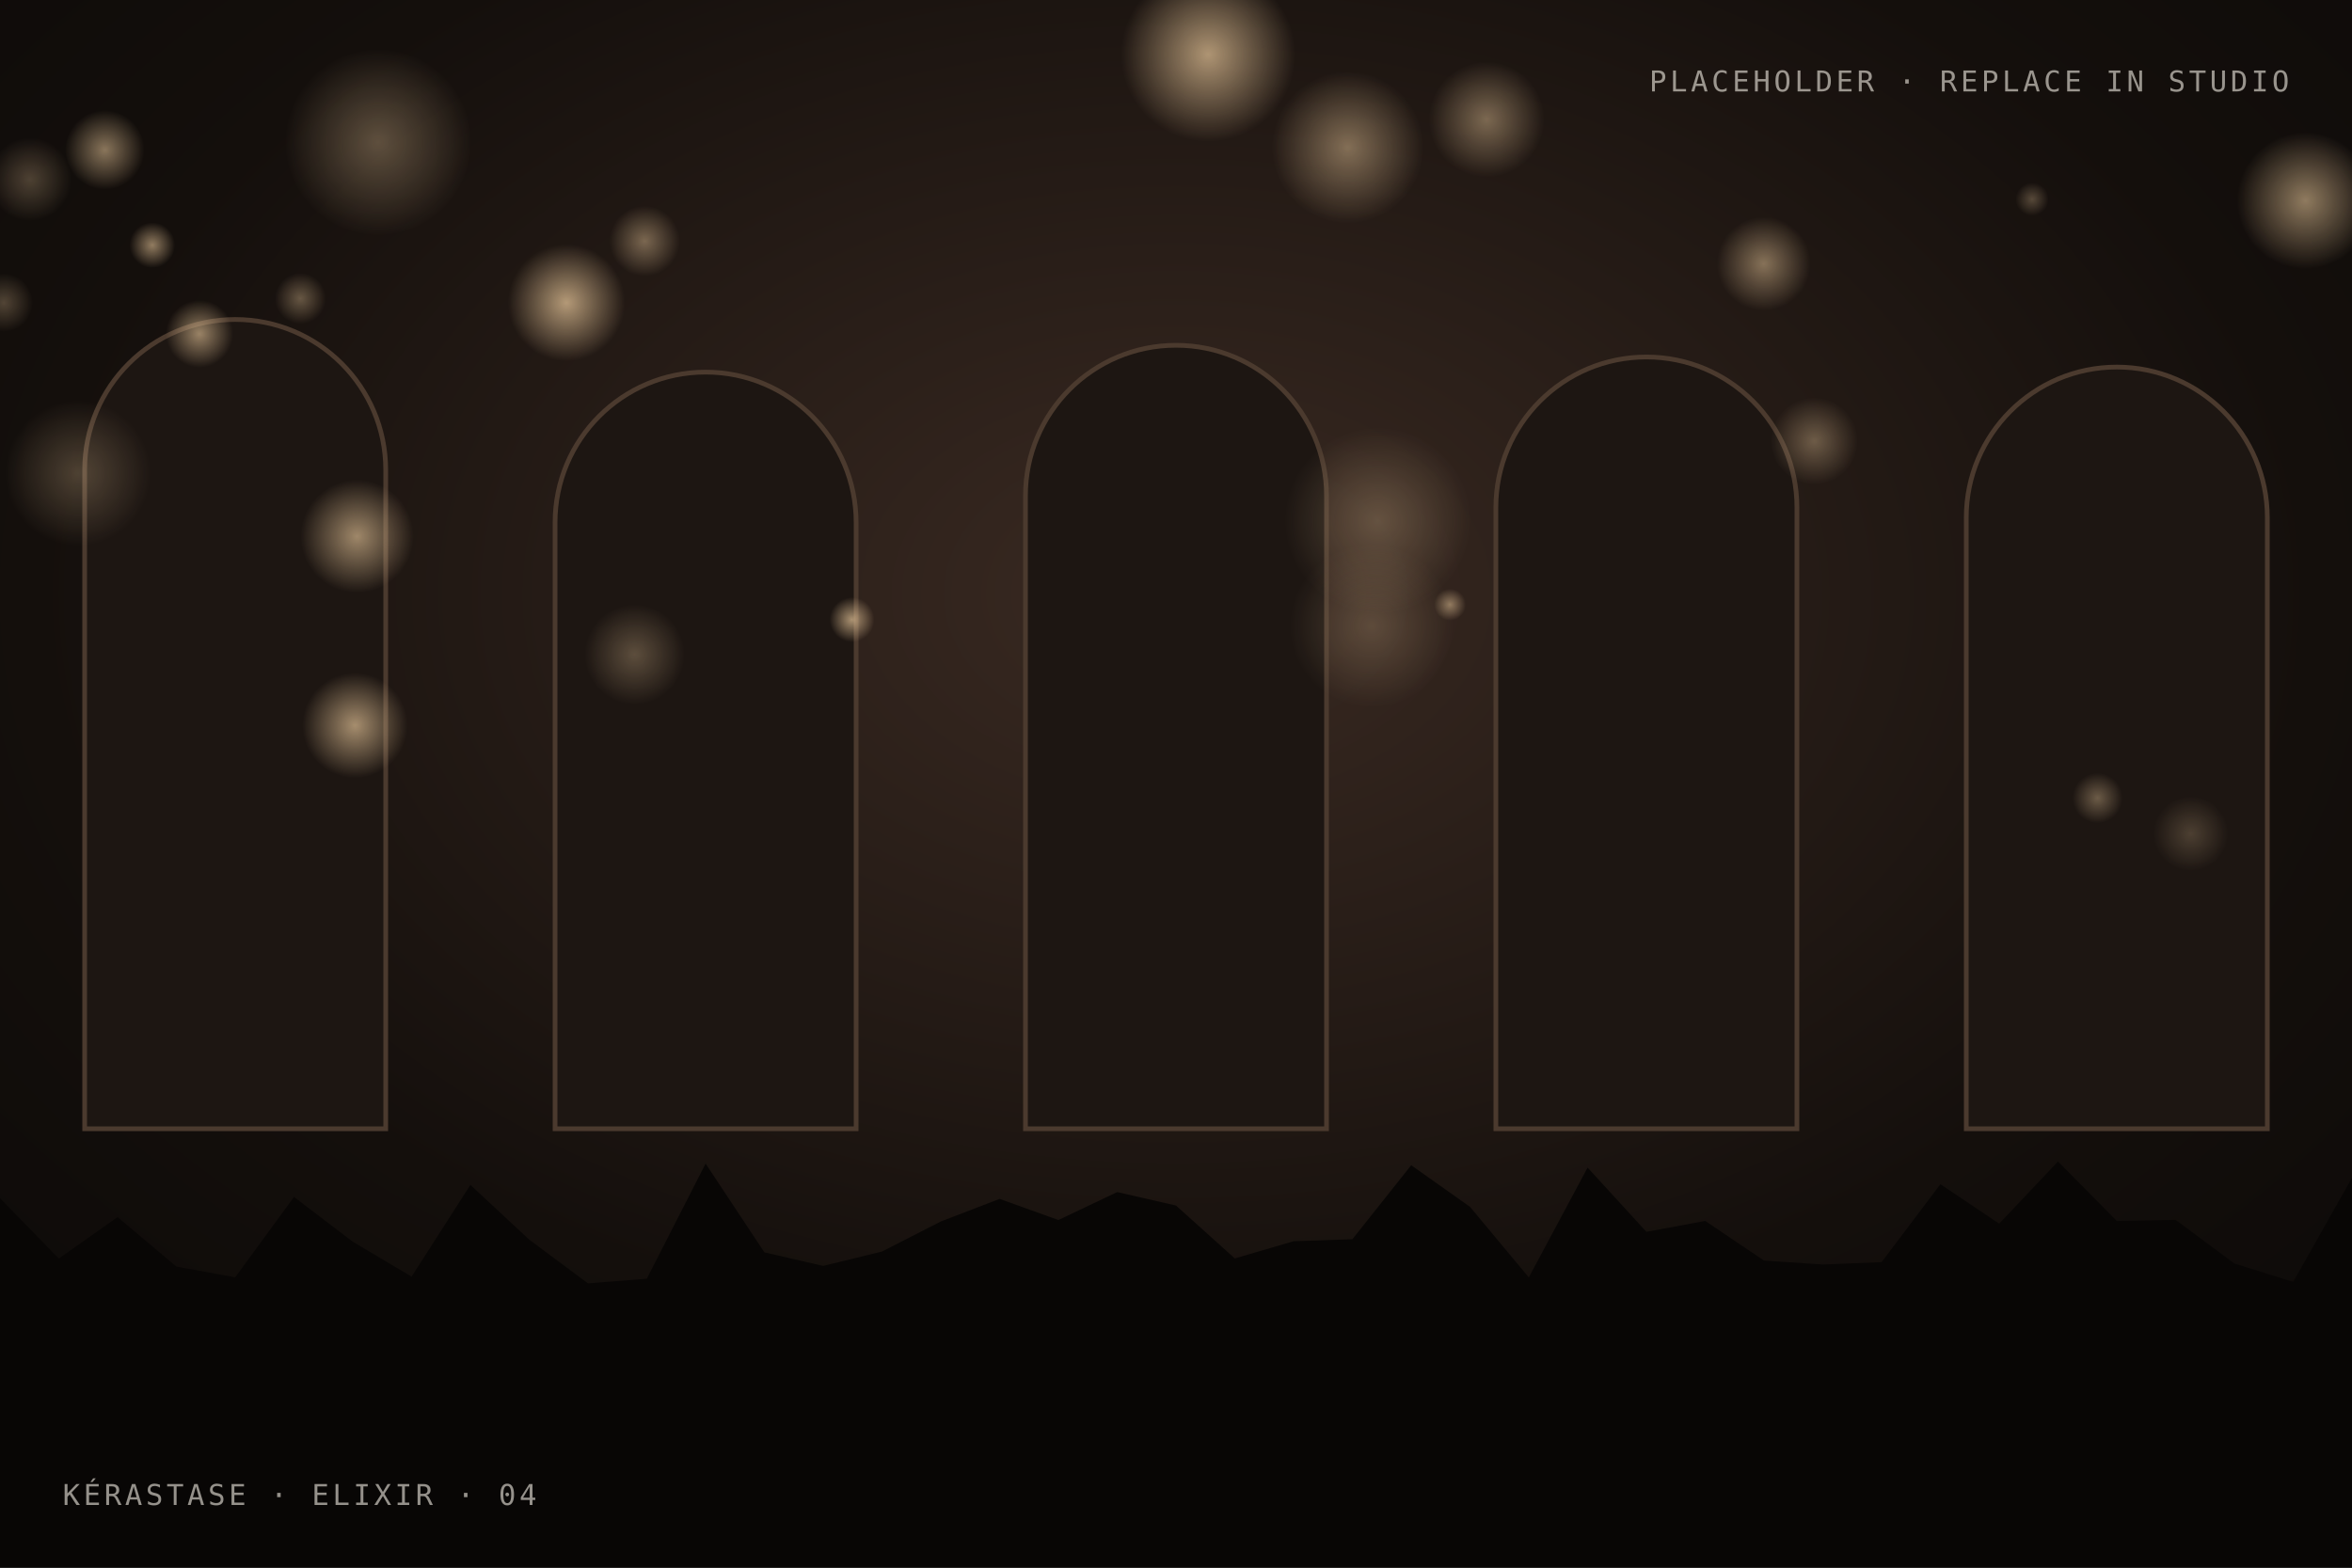
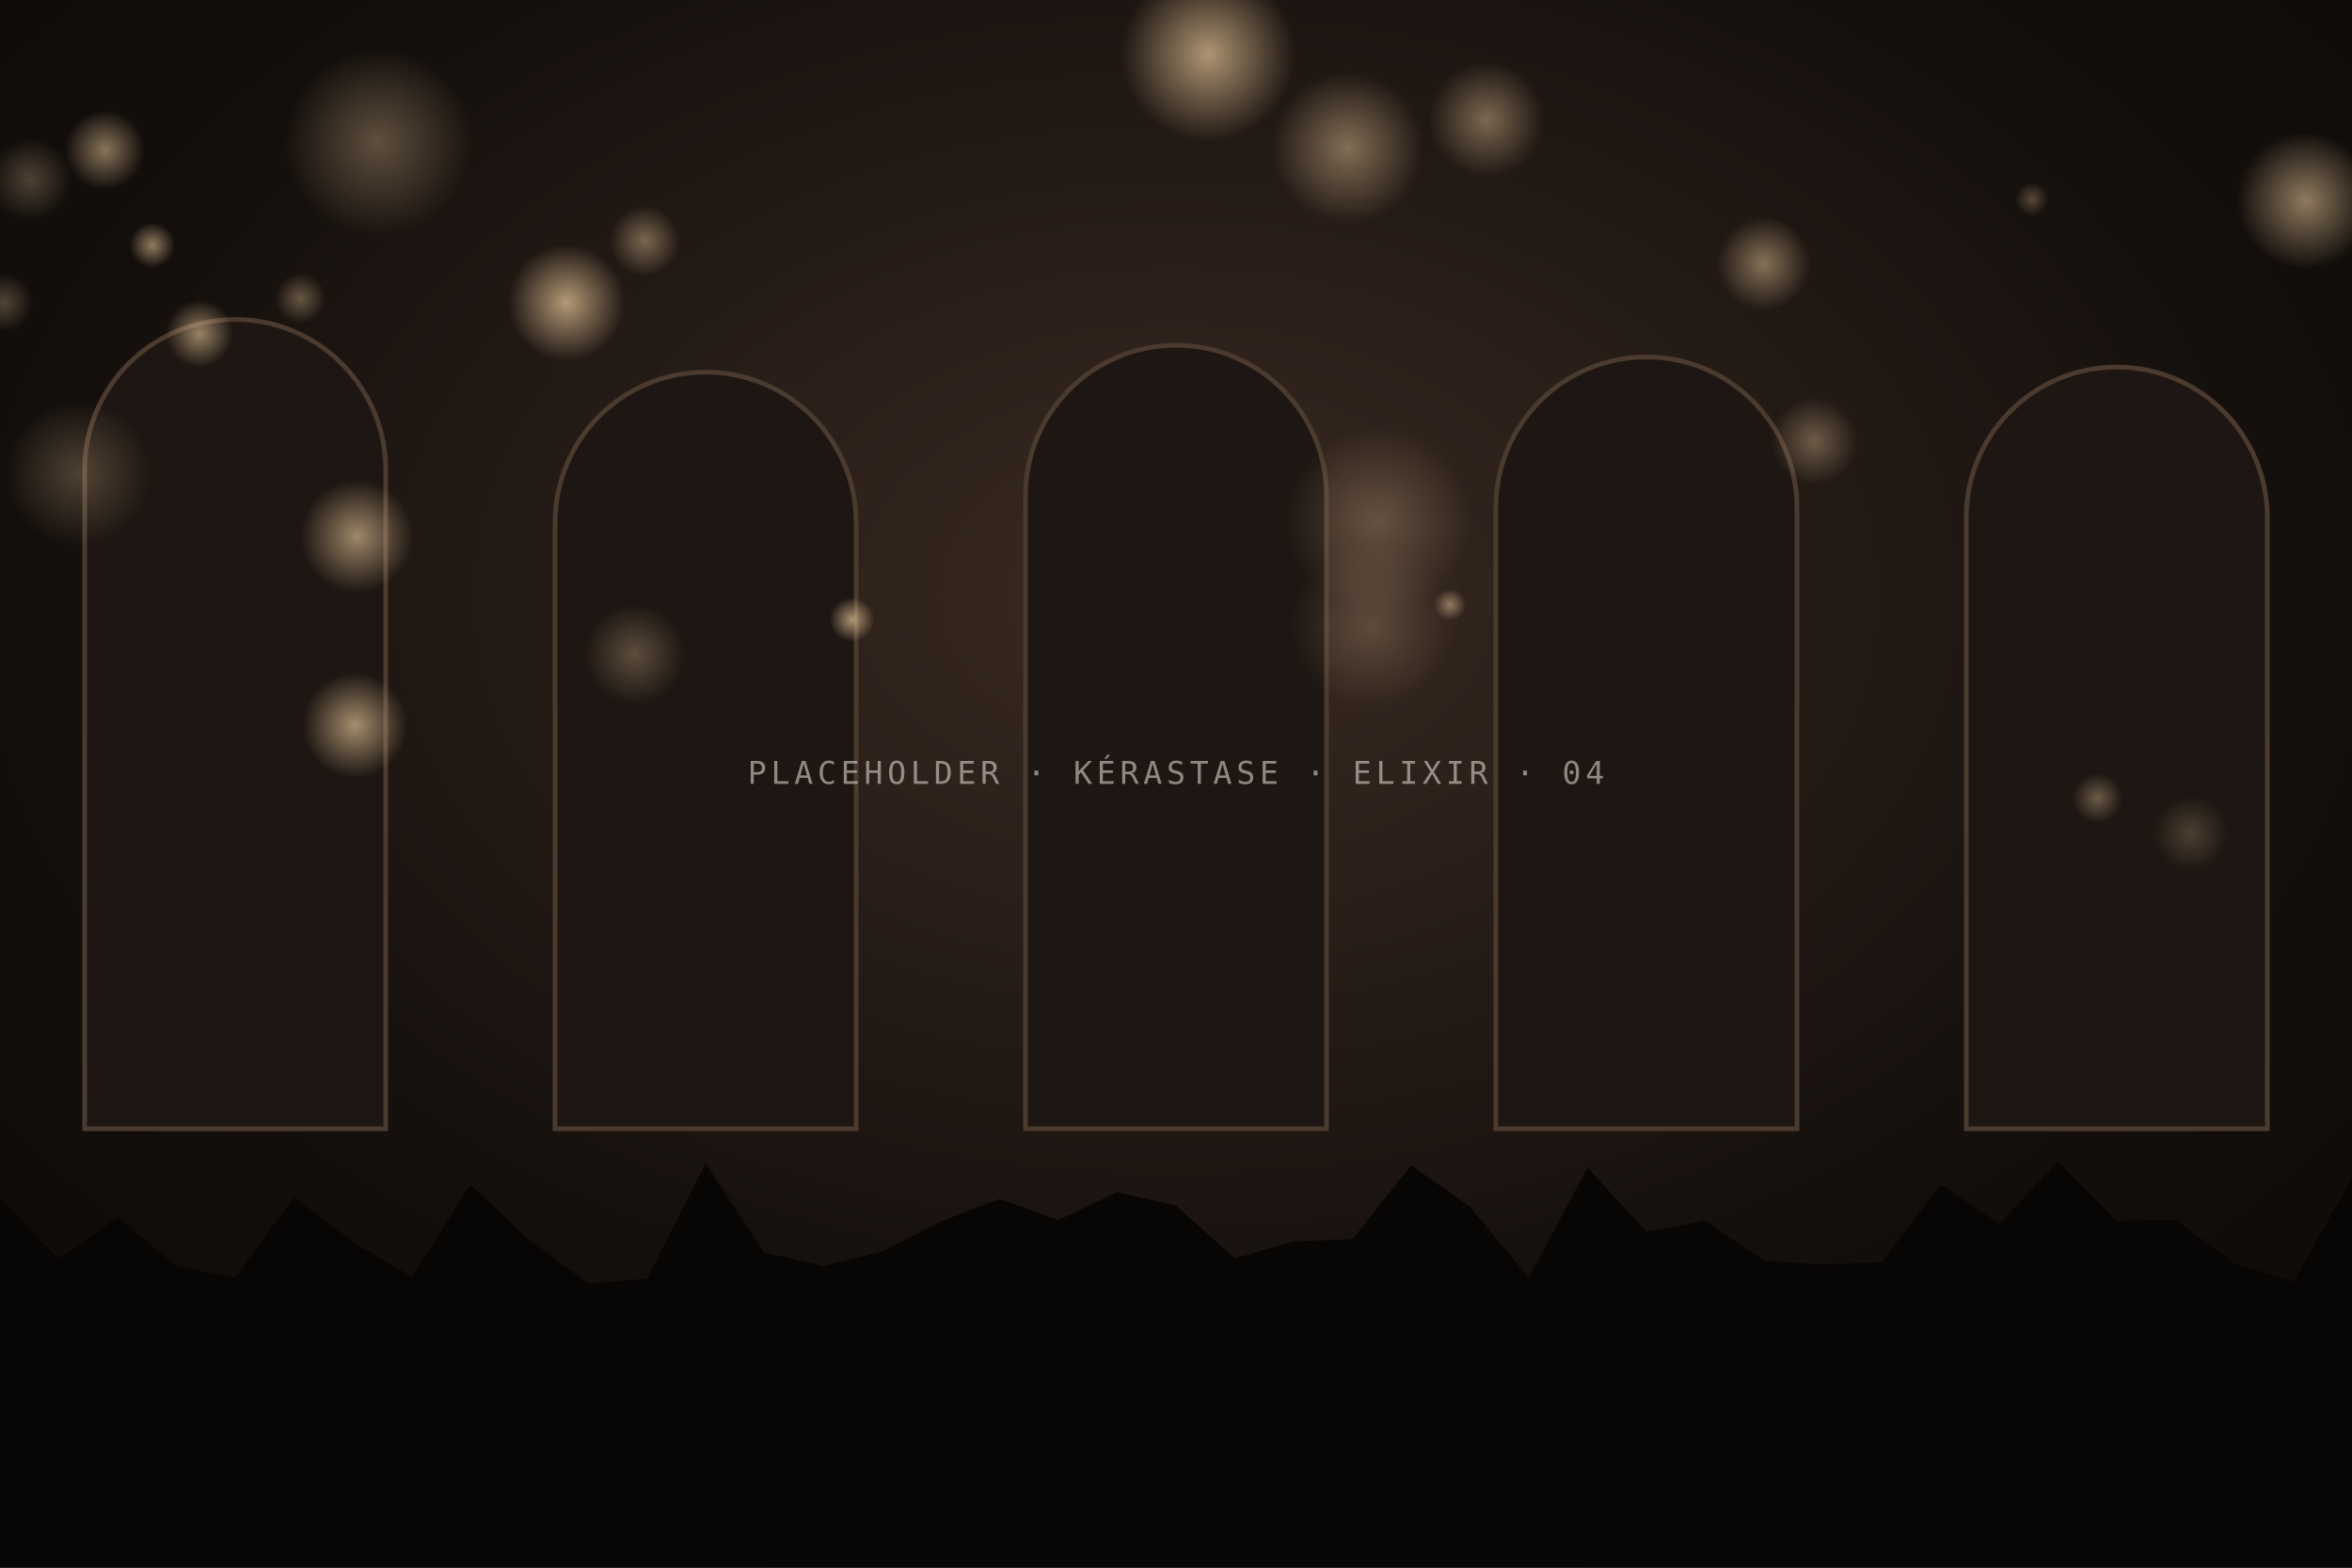
<svg xmlns="http://www.w3.org/2000/svg" viewBox="0 0 1800 1200" width="1800" height="1200" role="img" aria-label="Placeholder artwork">
  <defs>
    <radialGradient id="room" cx="0.5" cy="0.38" r="0.8">
      <stop offset="0" stop-color="#3a2a22" />
      <stop offset="0.6" stop-color="#140f0c" />
      <stop offset="1" stop-color="#0a0807" />
    </radialGradient>
    <radialGradient id="bok">
      <stop offset="0" stop-color="#e8c79a" stop-opacity="0.9" />
      <stop offset="1" stop-color="#e8c79a" stop-opacity="0" />
    </radialGradient>
  </defs>
  <rect width="1800" height="1200" fill="url(#room)" />
  <path d="M64.8 864 L64.8 359.751 A115.2 115.2 0 0 1 295.2 359.751 L295.2 864 Z" fill="#1d1612" stroke="#4b3a2e" stroke-width="3.6" />
  <path d="M424.8 864 L424.8 400.038 A115.2 115.2 0 0 1 655.2 400.038 L655.2 864 Z" fill="#1d1612" stroke="#4b3a2e" stroke-width="3.6" />
  <path d="M784.8 864 L784.8 379.5 A115.2 115.2 0 0 1 1015.2 379.5 L1015.2 864 Z" fill="#1d1612" stroke="#4b3a2e" stroke-width="3.6" />
  <path d="M1144.8 864 L1144.8 388.464 A115.2 115.2 0 0 1 1375.2 388.464 L1375.2 864 Z" fill="#1d1612" stroke="#4b3a2e" stroke-width="3.6" />
  <path d="M1504.8 864 L1504.8 396.178 A115.2 115.2 0 0 1 1735.2 396.178 L1735.2 864 Z" fill="#1d1612" stroke="#4b3a2e" stroke-width="3.6" />
  <circle cx="493.354" cy="184.534" r="26.864" fill="url(#bok)" opacity="0.50" />
  <circle cx="1349.796" cy="201.896" r="35.811" fill="url(#bok)" opacity="0.57" />
  <circle cx="229.93" cy="228.505" r="19.512" fill="url(#bok)" opacity="0.42" />
  <circle cx="485.692" cy="500.981" r="38.329" fill="url(#bok)" opacity="0.35" />
  <circle cx="1031.449" cy="112.872" r="58.007" fill="url(#bok)" opacity="0.54" />
  <circle cx="1137.722" cy="91.444" r="44.093" fill="url(#bok)" opacity="0.51" />
  <circle cx="1049.619" cy="479.067" r="62.445" fill="url(#bok)" opacity="0.26" />
  <circle cx="1054.466" cy="398.551" r="71.328" fill="url(#bok)" opacity="0.31" />
  <circle cx="271.676" cy="555.272" r="40.326" fill="url(#bok)" opacity="0.75" />
  <circle cx="289.461" cy="108.892" r="71.525" fill="url(#bok)" opacity="0.38" />
  <circle cx="116.532" cy="187.667" r="17.417" fill="url(#bok)" opacity="0.66" />
  <circle cx="59.642" cy="362.166" r="55.691" fill="url(#bok)" opacity="0.30" />
  <circle cx="1388.45" cy="337.602" r="33.383" fill="url(#bok)" opacity="0.42" />
  <circle cx="652.057" cy="474.334" r="17.167" fill="url(#bok)" opacity="0.78" />
  <circle cx="924.623" cy="41.675" r="66.708" fill="url(#bok)" opacity="0.79" />
  <circle cx="2.793" cy="231.694" r="22.328" fill="url(#bok)" opacity="0.33" />
  <circle cx="22.893" cy="137.278" r="31.86" fill="url(#bok)" opacity="0.31" />
  <circle cx="152.675" cy="255.52" r="25.777" fill="url(#bok)" opacity="0.68" />
  <circle cx="1109.726" cy="462.855" r="12.167" fill="url(#bok)" opacity="0.59" />
  <circle cx="1555.188" cy="152.477" r="12.703" fill="url(#bok)" opacity="0.34" />
  <circle cx="80.203" cy="114.783" r="30.377" fill="url(#bok)" opacity="0.62" />
  <circle cx="273.291" cy="410.544" r="43.281" fill="url(#bok)" opacity="0.71" />
  <circle cx="1676.585" cy="638.09" r="28.496" fill="url(#bok)" opacity="0.26" />
  <circle cx="1605.234" cy="610.886" r="19.204" fill="url(#bok)" opacity="0.43" />
  <circle cx="1764.346" cy="153.552" r="52.299" fill="url(#bok)" opacity="0.65" />
  <circle cx="433.536" cy="231.706" r="44.804" fill="url(#bok)" opacity="0.82" />
  <path d="M0 1200 L0 917.167 L45 963.364 L90 931.633 L135 969.525 L180 977.738 L225 916.224 L270 950.493 L315 977.205 L360 906.987 L405 948.884 L450 982.373 L495 978.809 L540 890.688 L585 958.64 L630 968.996 L675 958.001 L720 935.003 L765 917.697 L810 933.883 L855 912.477 L900 922.794 L945 963.281 L990 950.109 L1035 948.567 L1080 891.927 L1125 923.793 L1170 977.811 L1215 893.75 L1260 942.914 L1305 934.57 L1350 964.912 L1395 967.944 L1440 966.108 L1485 906.472 L1530 936.659 L1575 889.075 L1620 934.605 L1665 933.761 L1710 967.177 L1755 981.222 L1800 901.503 L1800 1200 Z" fill="#080605" />
-   <g font-family="ui-monospace, SFMono-Regular, Menlo, Consolas, monospace" font-size="22" letter-spacing="2.64" fill="#ECE6DD" fill-opacity="0.62">
-     <text x="48" y="1152">KÉRASTASE · ELIXIR · 04</text>
-     <text x="1752" y="70" text-anchor="end">PLACEHOLDER · REPLACE IN STUDIO</text>
-   </g>
+   <text x="900" y="600" text-anchor="middle" font-family="ui-monospace, SFMono-Regular, Menlo, Consolas, monospace" font-size="24" letter-spacing="3.36" fill="#ECE6DD" fill-opacity="0.55">PLACEHOLDER · KÉRASTASE · ELIXIR · 04</text>
</svg>
